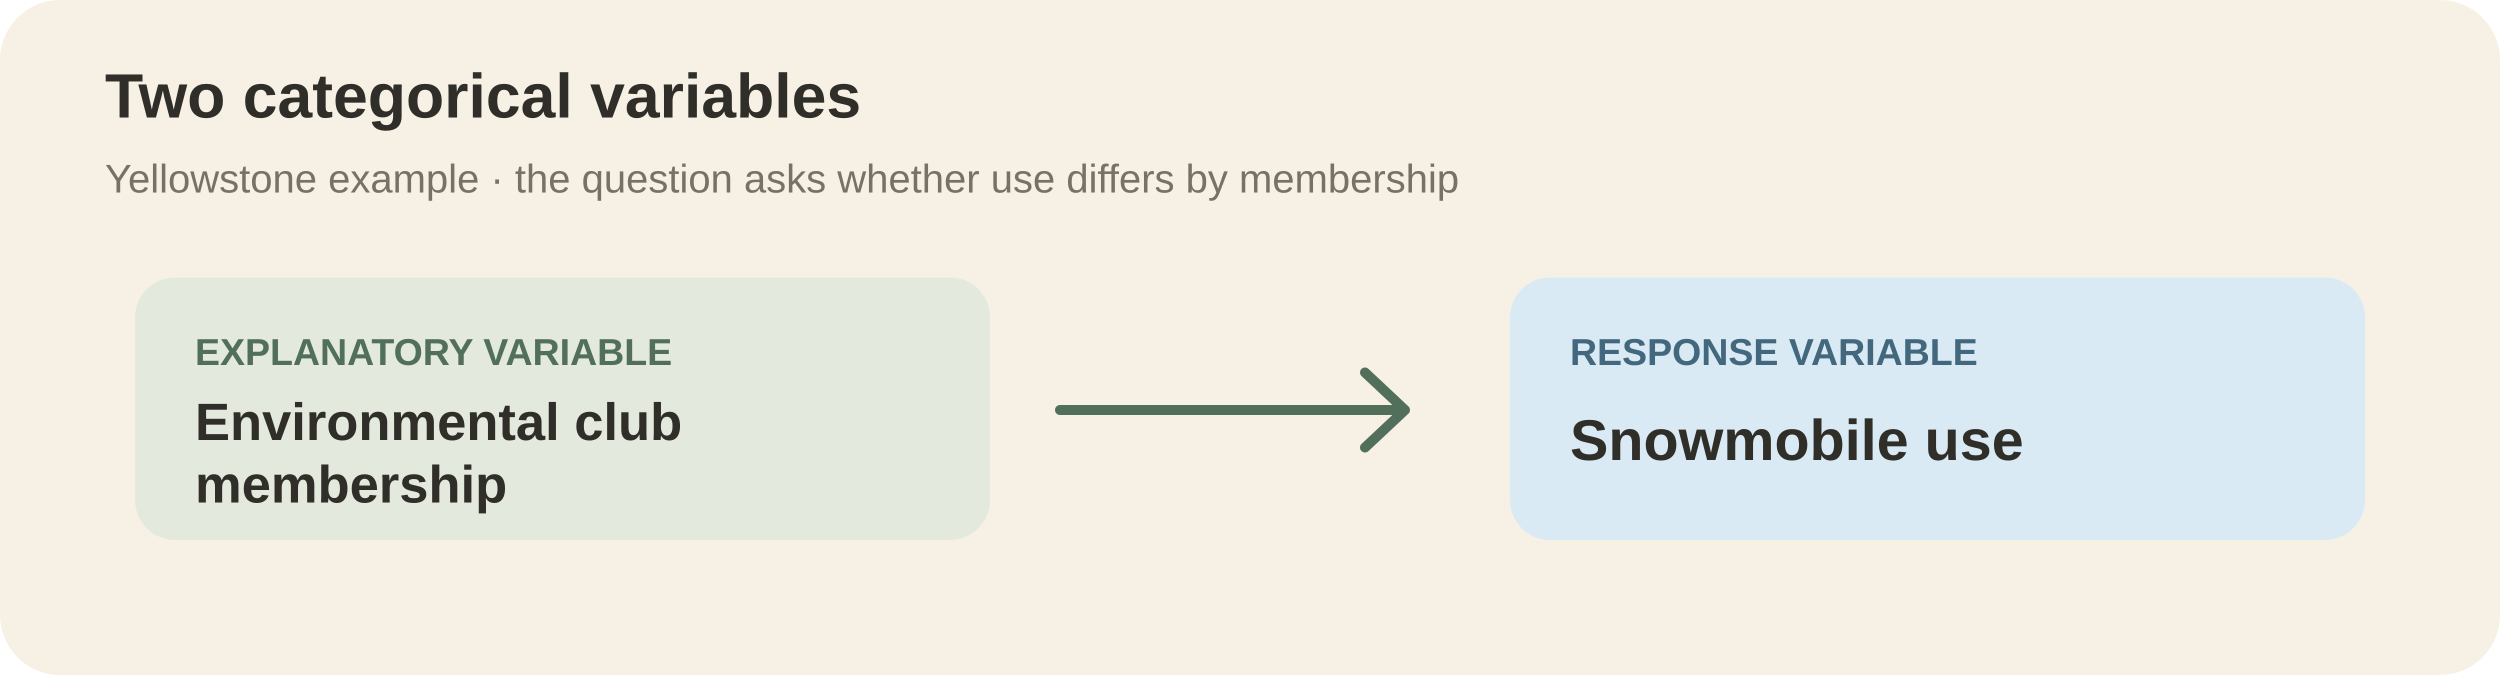
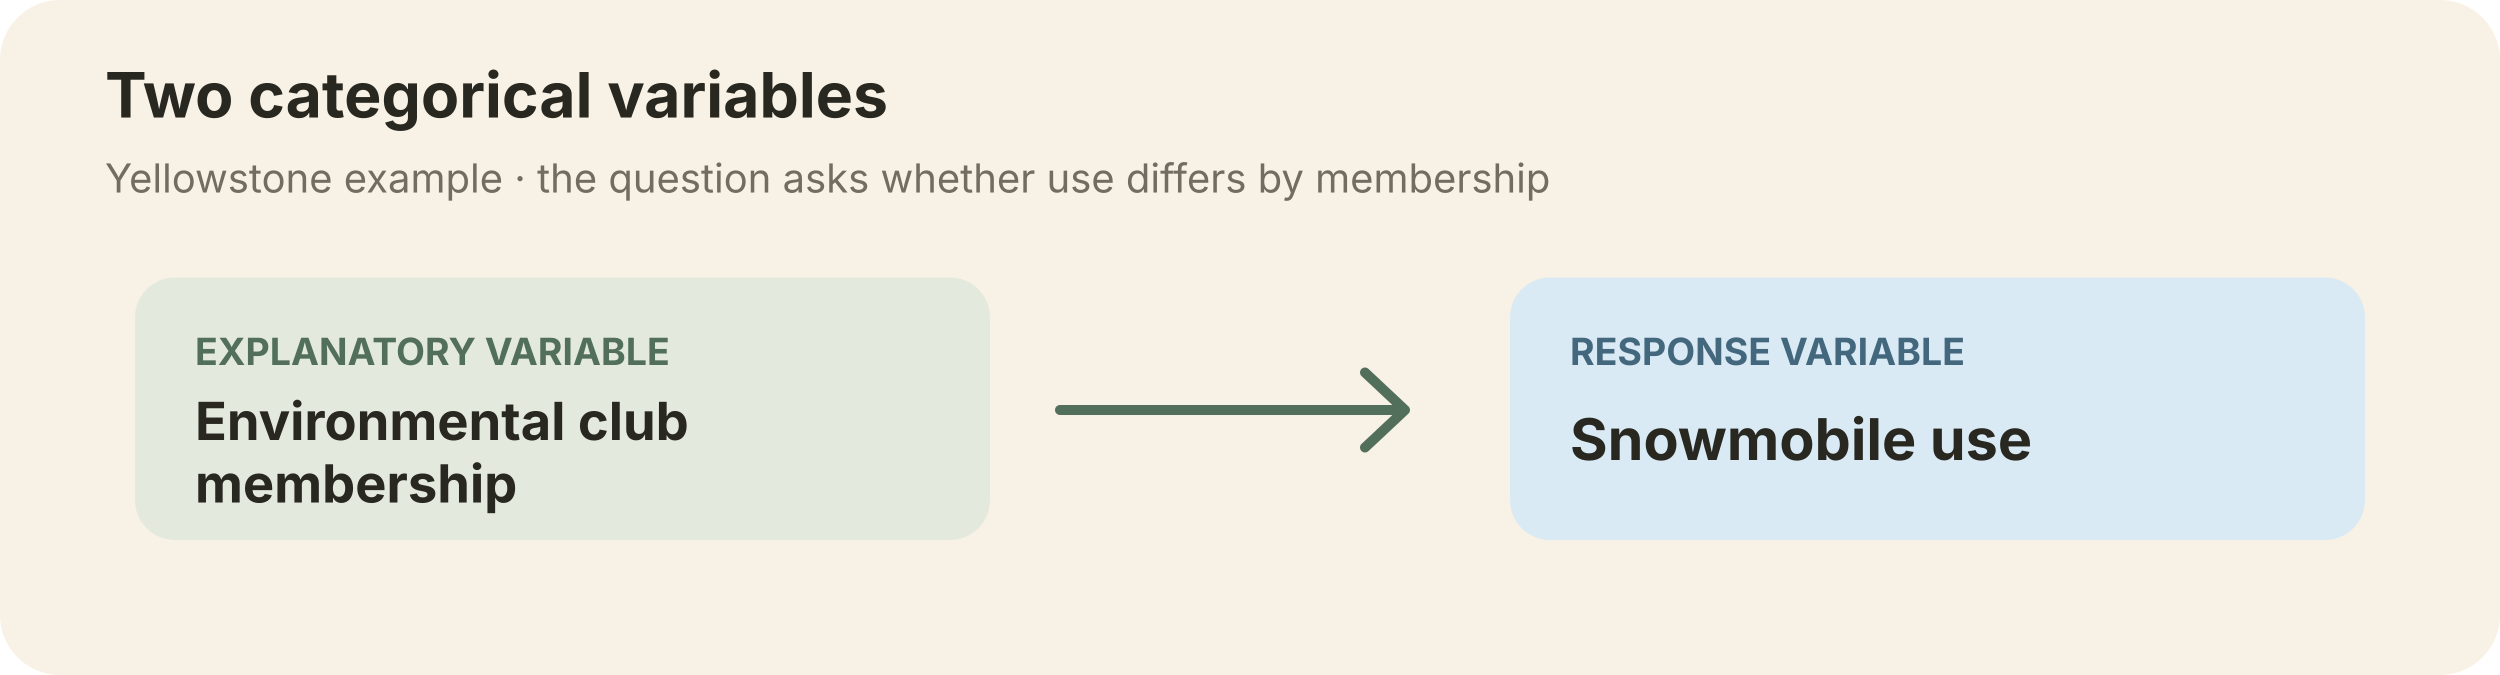
<svg xmlns="http://www.w3.org/2000/svg" viewBox="0 0 1000 270" role="img" aria-labelledby="title desc">
-   <rect width="1000" height="270" rx="24" fill="#f7f1e5" />
-   <text x="42" y="47" fill="#302e29" font-family="Arial, sans-serif" font-size="25" font-weight="700">Two categorical variables</text>
-   <text x="42" y="77" fill="#777166" font-family="Arial, sans-serif" font-size="16">Yellowstone example · the question asks whether use differs by membership</text>
+   <rect width="1000" height="270" rx="24" fill="#f8f1e5" />
+   <text x="42" y="47" fill="#282720" font-family="Inter, -apple-system, BlinkMacSystemFont, system-ui, sans-serif" font-size="25" font-weight="700">Two categorical variables</text>
+   <text x="42" y="77" fill="#716d62" font-family="Inter, -apple-system, BlinkMacSystemFont, system-ui, sans-serif" font-size="16">Yellowstone example · the question asks whether use differs by membership</text>
  <rect x="54" y="111" width="342" height="105" rx="16" fill="#e4e9dd" />
-   <text x="78" y="146" fill="#526f5c" font-family="Arial, sans-serif" font-size="15" font-weight="700">EXPLANATORY VARIABLE</text>
-   <text x="78" y="176" fill="#302e29" font-family="Arial, sans-serif" font-size="21" font-weight="700">Environmental club</text>
-   <text x="78" y="201" fill="#302e29" font-family="Arial, sans-serif" font-size="21" font-weight="700">membership</text>
+   <text x="78" y="146" fill="#526f5c" font-family="Inter, -apple-system, BlinkMacSystemFont, system-ui, sans-serif" font-size="15" font-weight="700">EXPLANATORY VARIABLE</text>
+   <text x="78" y="176" fill="#282720" font-family="Inter, -apple-system, BlinkMacSystemFont, system-ui, sans-serif" font-size="21" font-weight="700">Environmental club</text>
+   <text x="78" y="201" fill="#282720" font-family="Inter, -apple-system, BlinkMacSystemFont, system-ui, sans-serif" font-size="21" font-weight="700">membership</text>
  <path d="M424 164h138m-16-15 16 15-16 15" fill="none" stroke="#526f5c" stroke-width="4" stroke-linecap="round" stroke-linejoin="round" />
  <rect x="604" y="111" width="342" height="105" rx="16" fill="#d9eaf5" />
-   <text x="628" y="146" fill="#43677d" font-family="Arial, sans-serif" font-size="15" font-weight="700">RESPONSE VARIABLE</text>
-   <text x="628" y="184" fill="#302e29" font-family="Arial, sans-serif" font-size="23" font-weight="700">Snowmobile use</text>
+   <text x="628" y="146" fill="#43677d" font-family="Inter, -apple-system, BlinkMacSystemFont, system-ui, sans-serif" font-size="15" font-weight="700">RESPONSE VARIABLE</text>
+   <text x="628" y="184" fill="#282720" font-family="Inter, -apple-system, BlinkMacSystemFont, system-ui, sans-serif" font-size="23" font-weight="700">Snowmobile use</text>
</svg>
